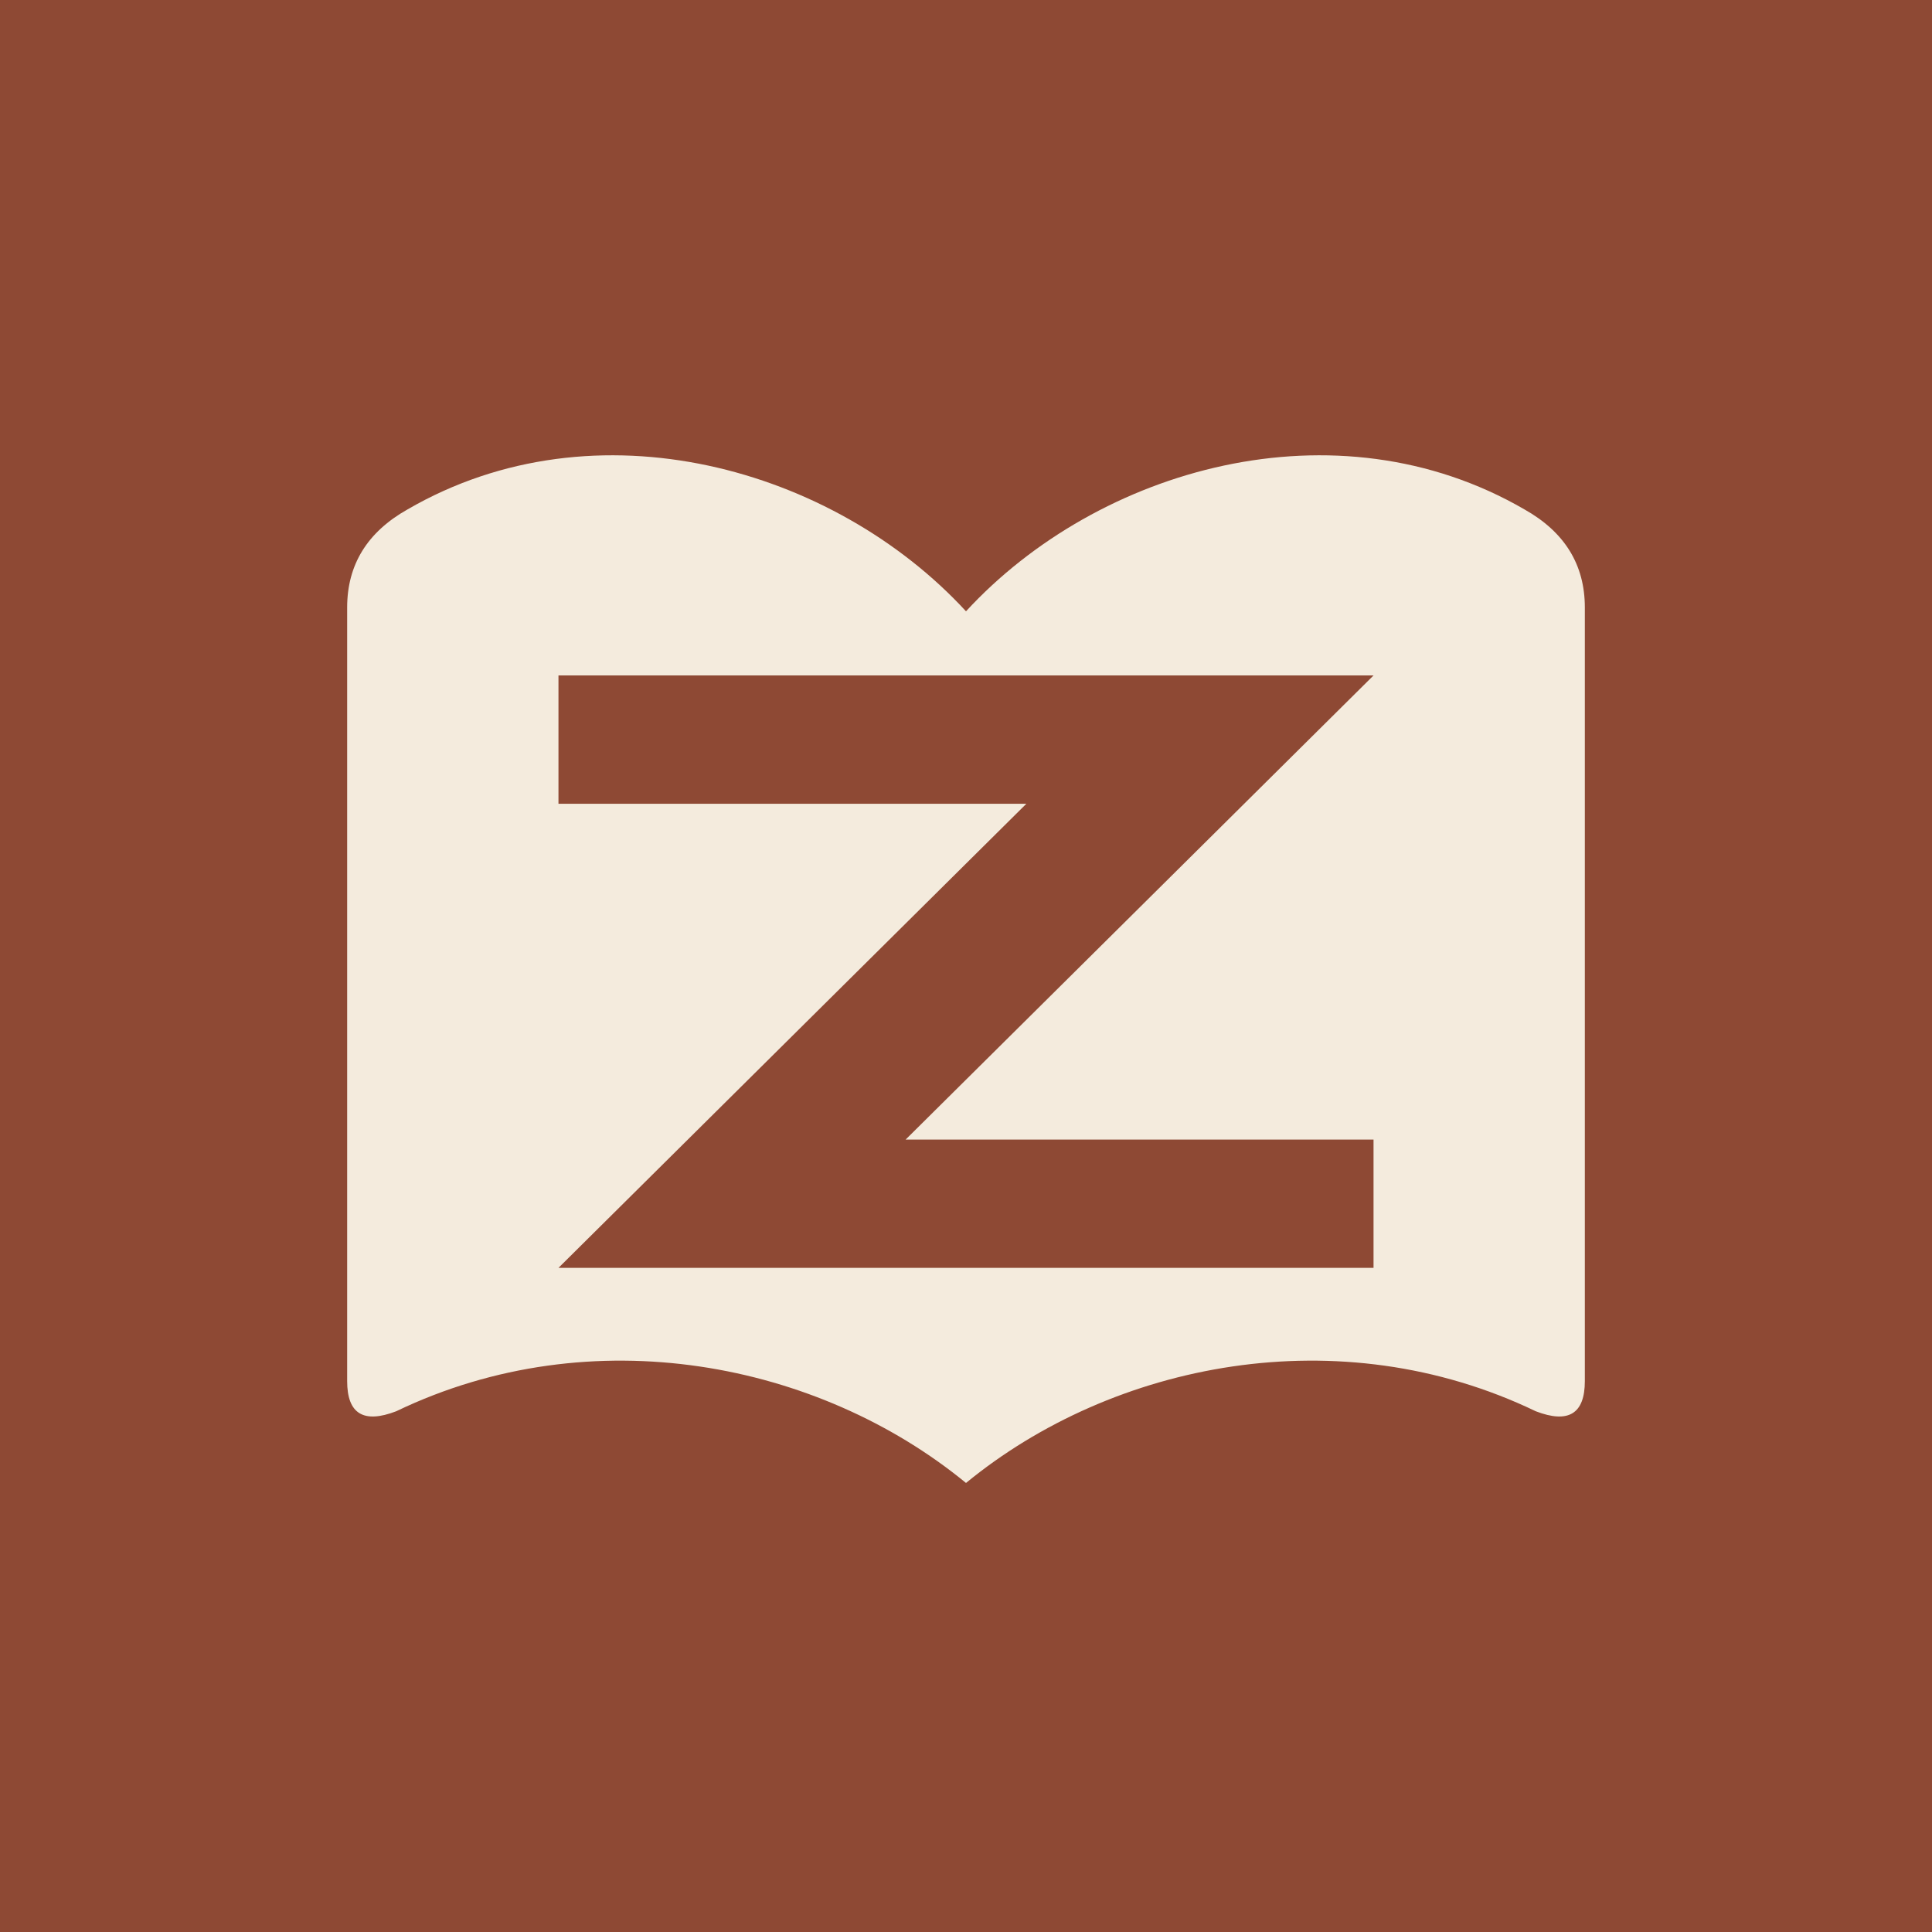
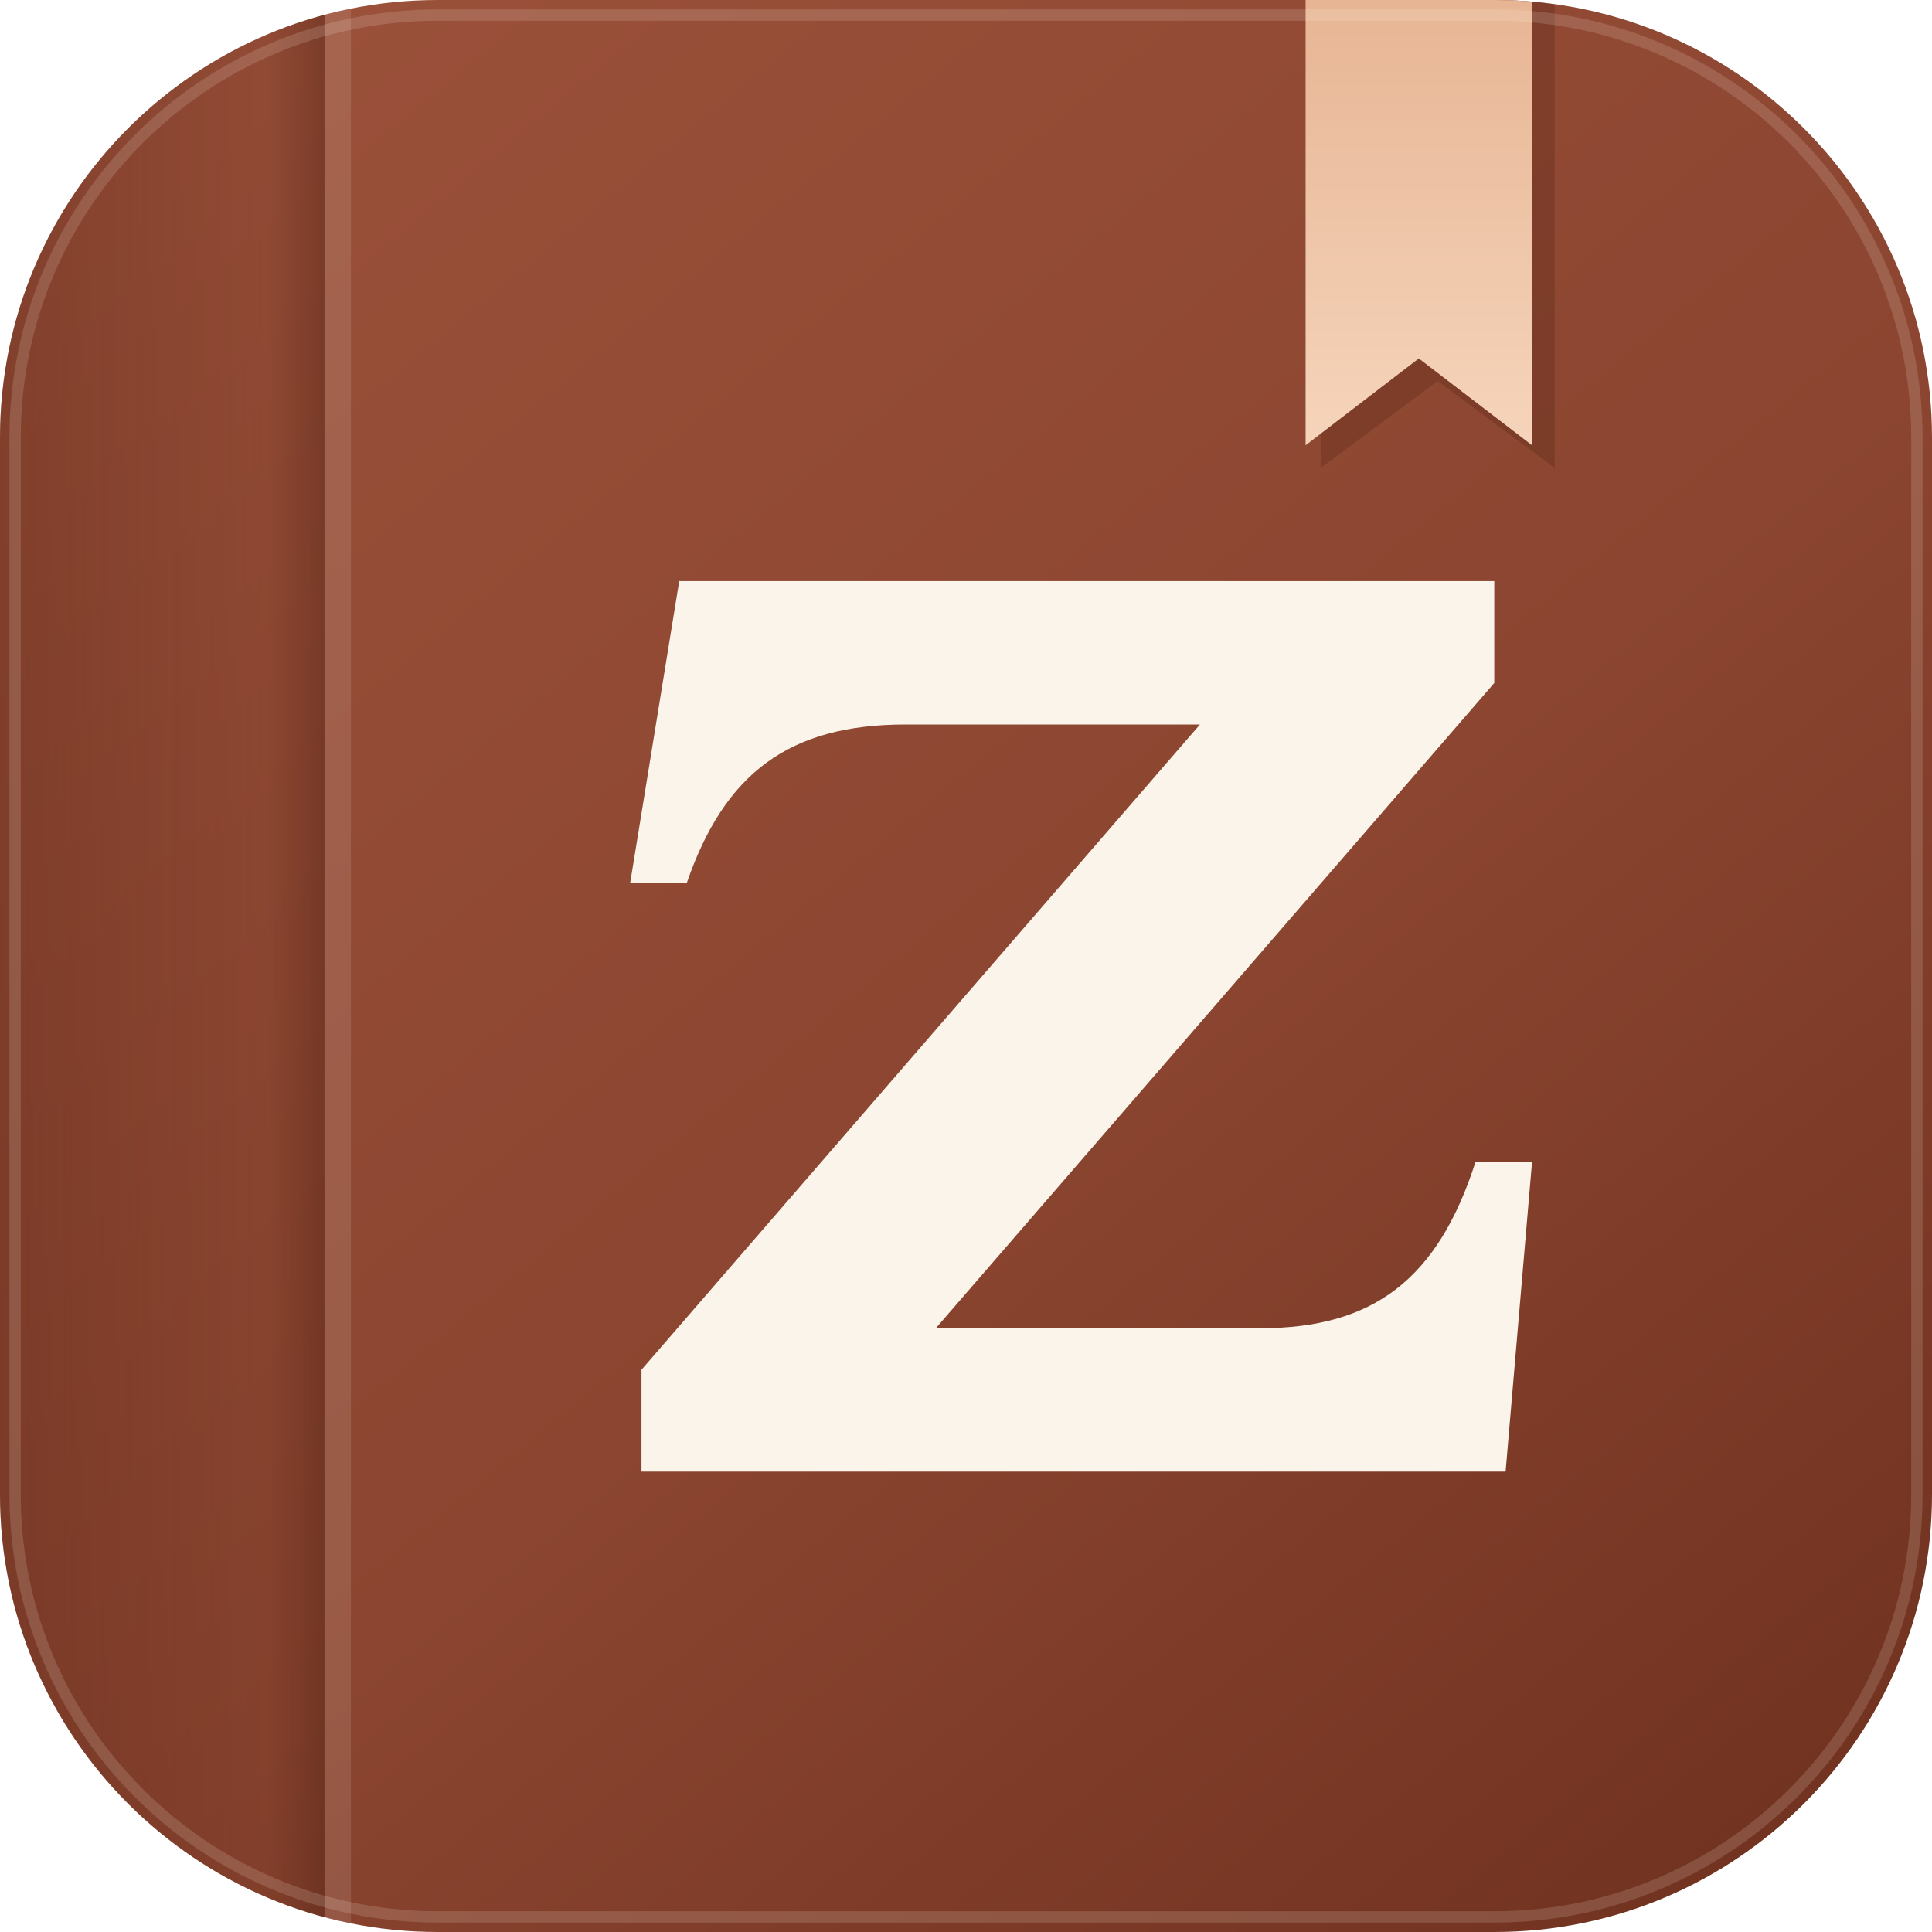
<svg xmlns="http://www.w3.org/2000/svg" viewBox="0 0 512 512">
-   <rect width="512" height="512" fill="#8E4934" />
-   <path fill="#F4EBDD" fill-rule="evenodd" d="M256 162C221 124 158 106 108 135Q92 144 92 161V366Q92 379 105 374C157 349 217 361 256 393C295 361 355 349 407 374Q420 379 420 366V161Q420 144 404 135C354 106 291 124 256 162ZM148 179H364L240 302H364V336H148L272 213H148Z" />
+   <defs>
+     <clipPath id="cover-clip">
+       <rect width="512" height="512" rx="116" />
+     </clipPath>
+     <linearGradient id="cover-bg" x1="56" y1="0" x2="480" y2="512" gradientUnits="userSpaceOnUse">
+       <stop offset="0%" stop-color="#9B513A" />
+       <stop offset="55%" stop-color="#8B4530" />
+       <stop offset="100%" stop-color="#6F311F" />
+     </linearGradient>
+     <linearGradient id="spine-shade" x1="0" y1="0" x2="86" y2="0" gradientUnits="userSpaceOnUse">
+       <stop offset="0%" stop-color="#532113" stop-opacity="0.34" />
+       <stop offset="82%" stop-color="#532113" stop-opacity="0.12" />
+       <stop offset="100%" stop-color="#451B0F" stop-opacity="0.38" />
+     </linearGradient>
+     <linearGradient id="bookmark-silk" x1="376" y1="0" x2="376" y2="120" gradientUnits="userSpaceOnUse">
+       <stop offset="0%" stop-color="#E7B594" />
+       <stop offset="100%" stop-color="#F6D5BC" />
+     </linearGradient>
+   </defs>
+   <g clip-path="url(#cover-clip)">
+     <rect width="512" height="512" fill="url(#cover-bg)" />
+     <rect x="0" y="0" width="86" height="512" fill="url(#spine-shade)" />
+     <rect x="86" y="0" width="7" height="512" fill="#FFF6EA" fill-opacity="0.12" />
+     <path fill="#451B0F" fill-opacity="0.24" d="M350 0 H412 V124 L381 101 L350 124 Z" />
+     <path fill="url(#bookmark-silk)" d="M346 0 H406 V118 L376 95 L346 118 Z" />
+     <path fill="#FAF4EA" d="M180 154 H396 V181 L248 352 H334 C364 352 381 339 391 308 H406 L399 390 H170 V363 L318 192 H240 C209 192 192 205 182 234 H167 L180 154 Z" />
+   </g>
+   <rect x="4" y="4" width="504" height="504" rx="112" fill="none" stroke="#FFF6EA" stroke-opacity="0.15" stroke-width="3" />
</svg>
